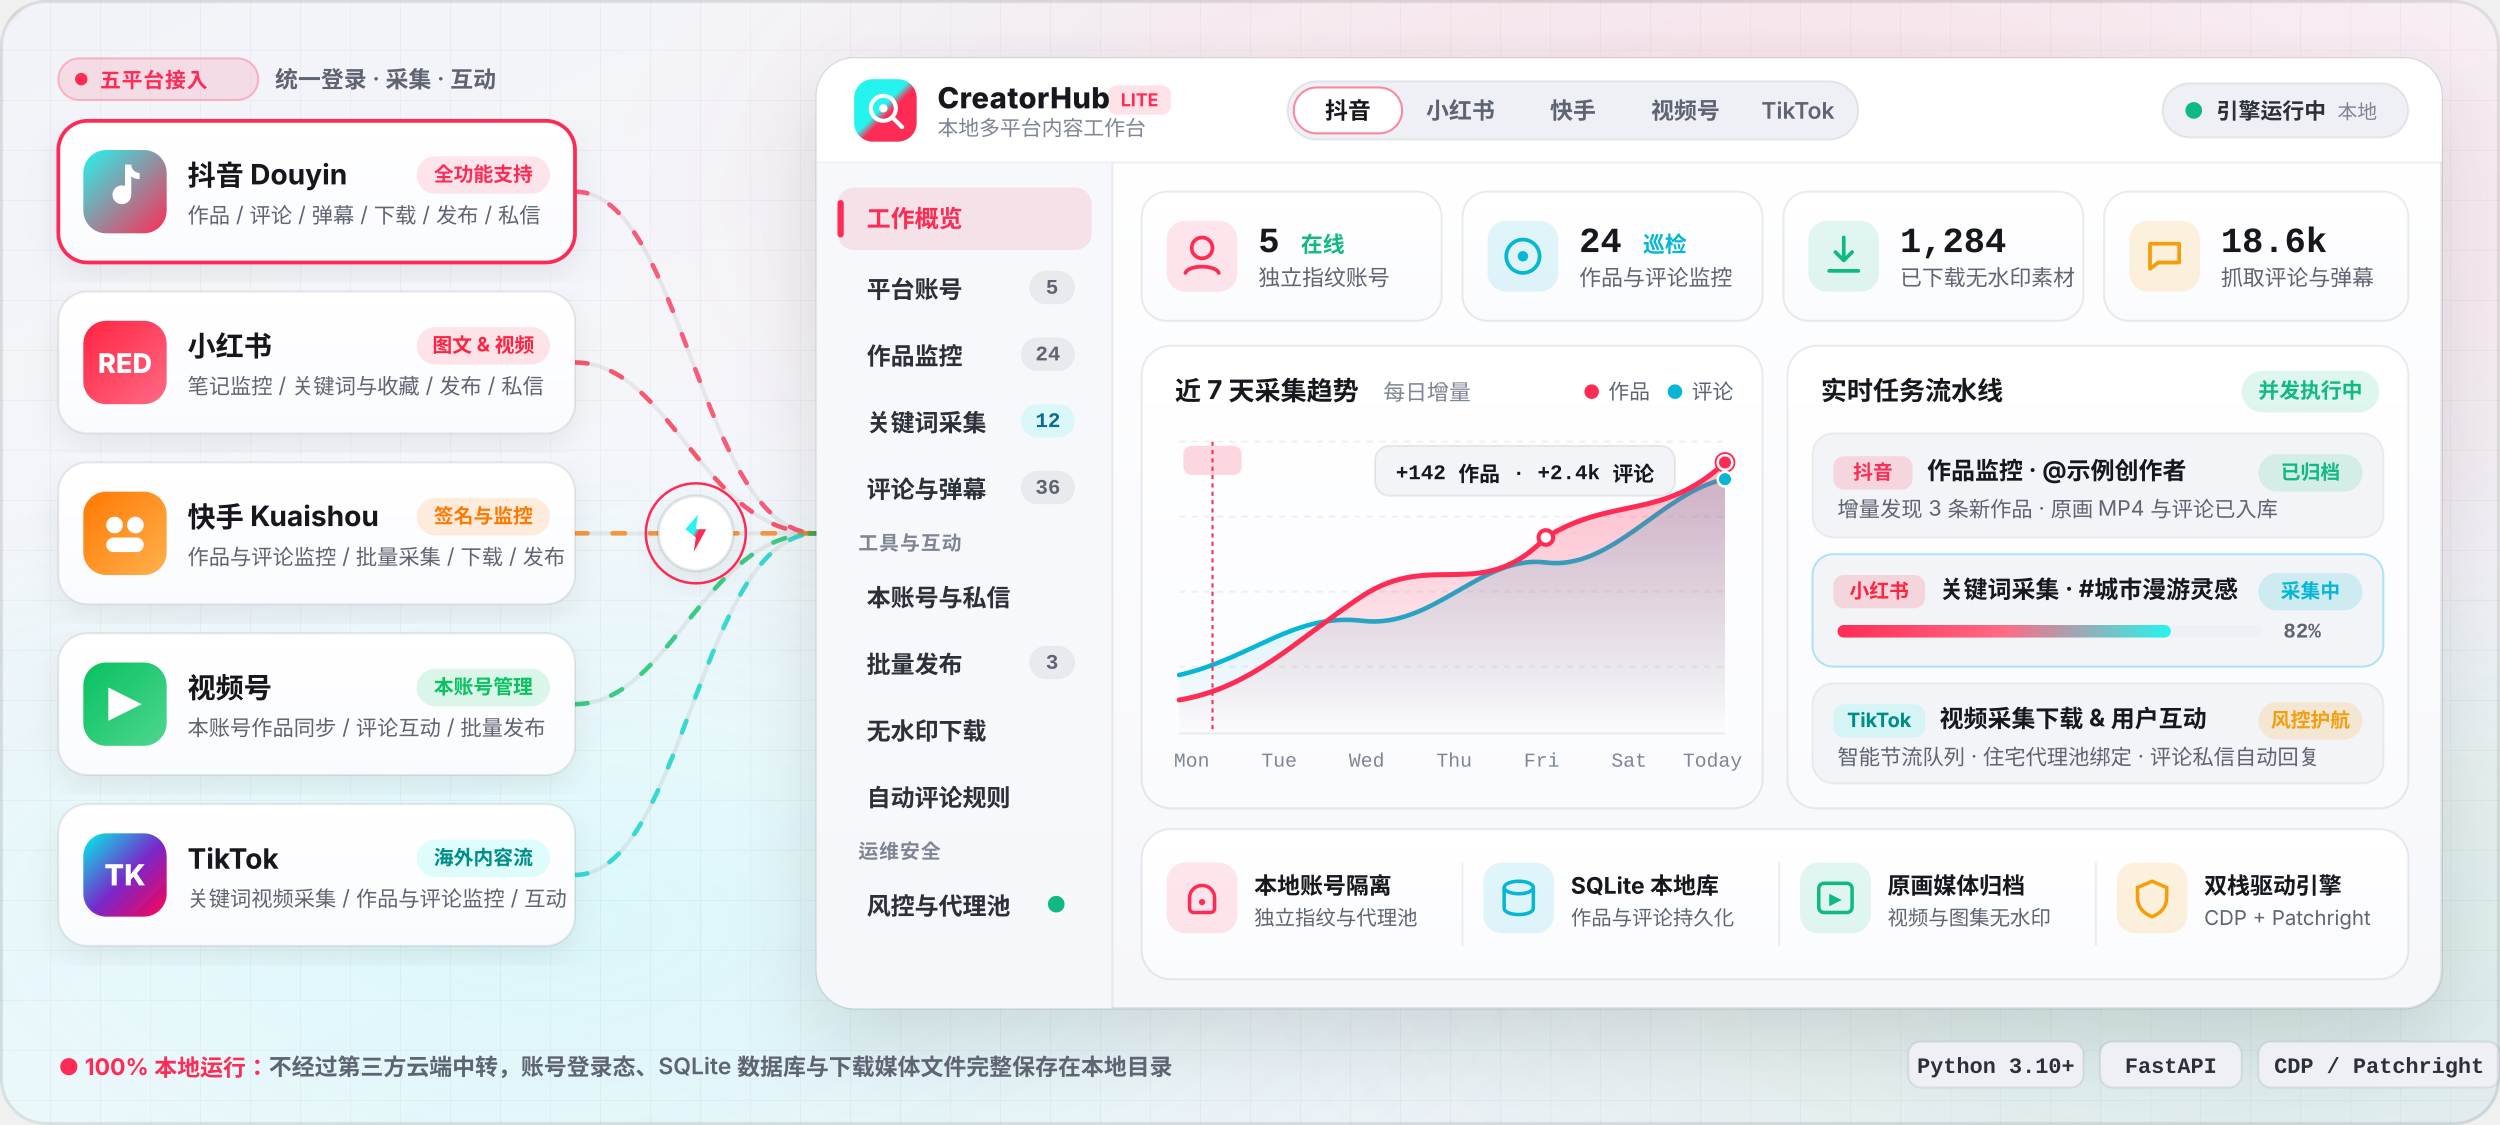
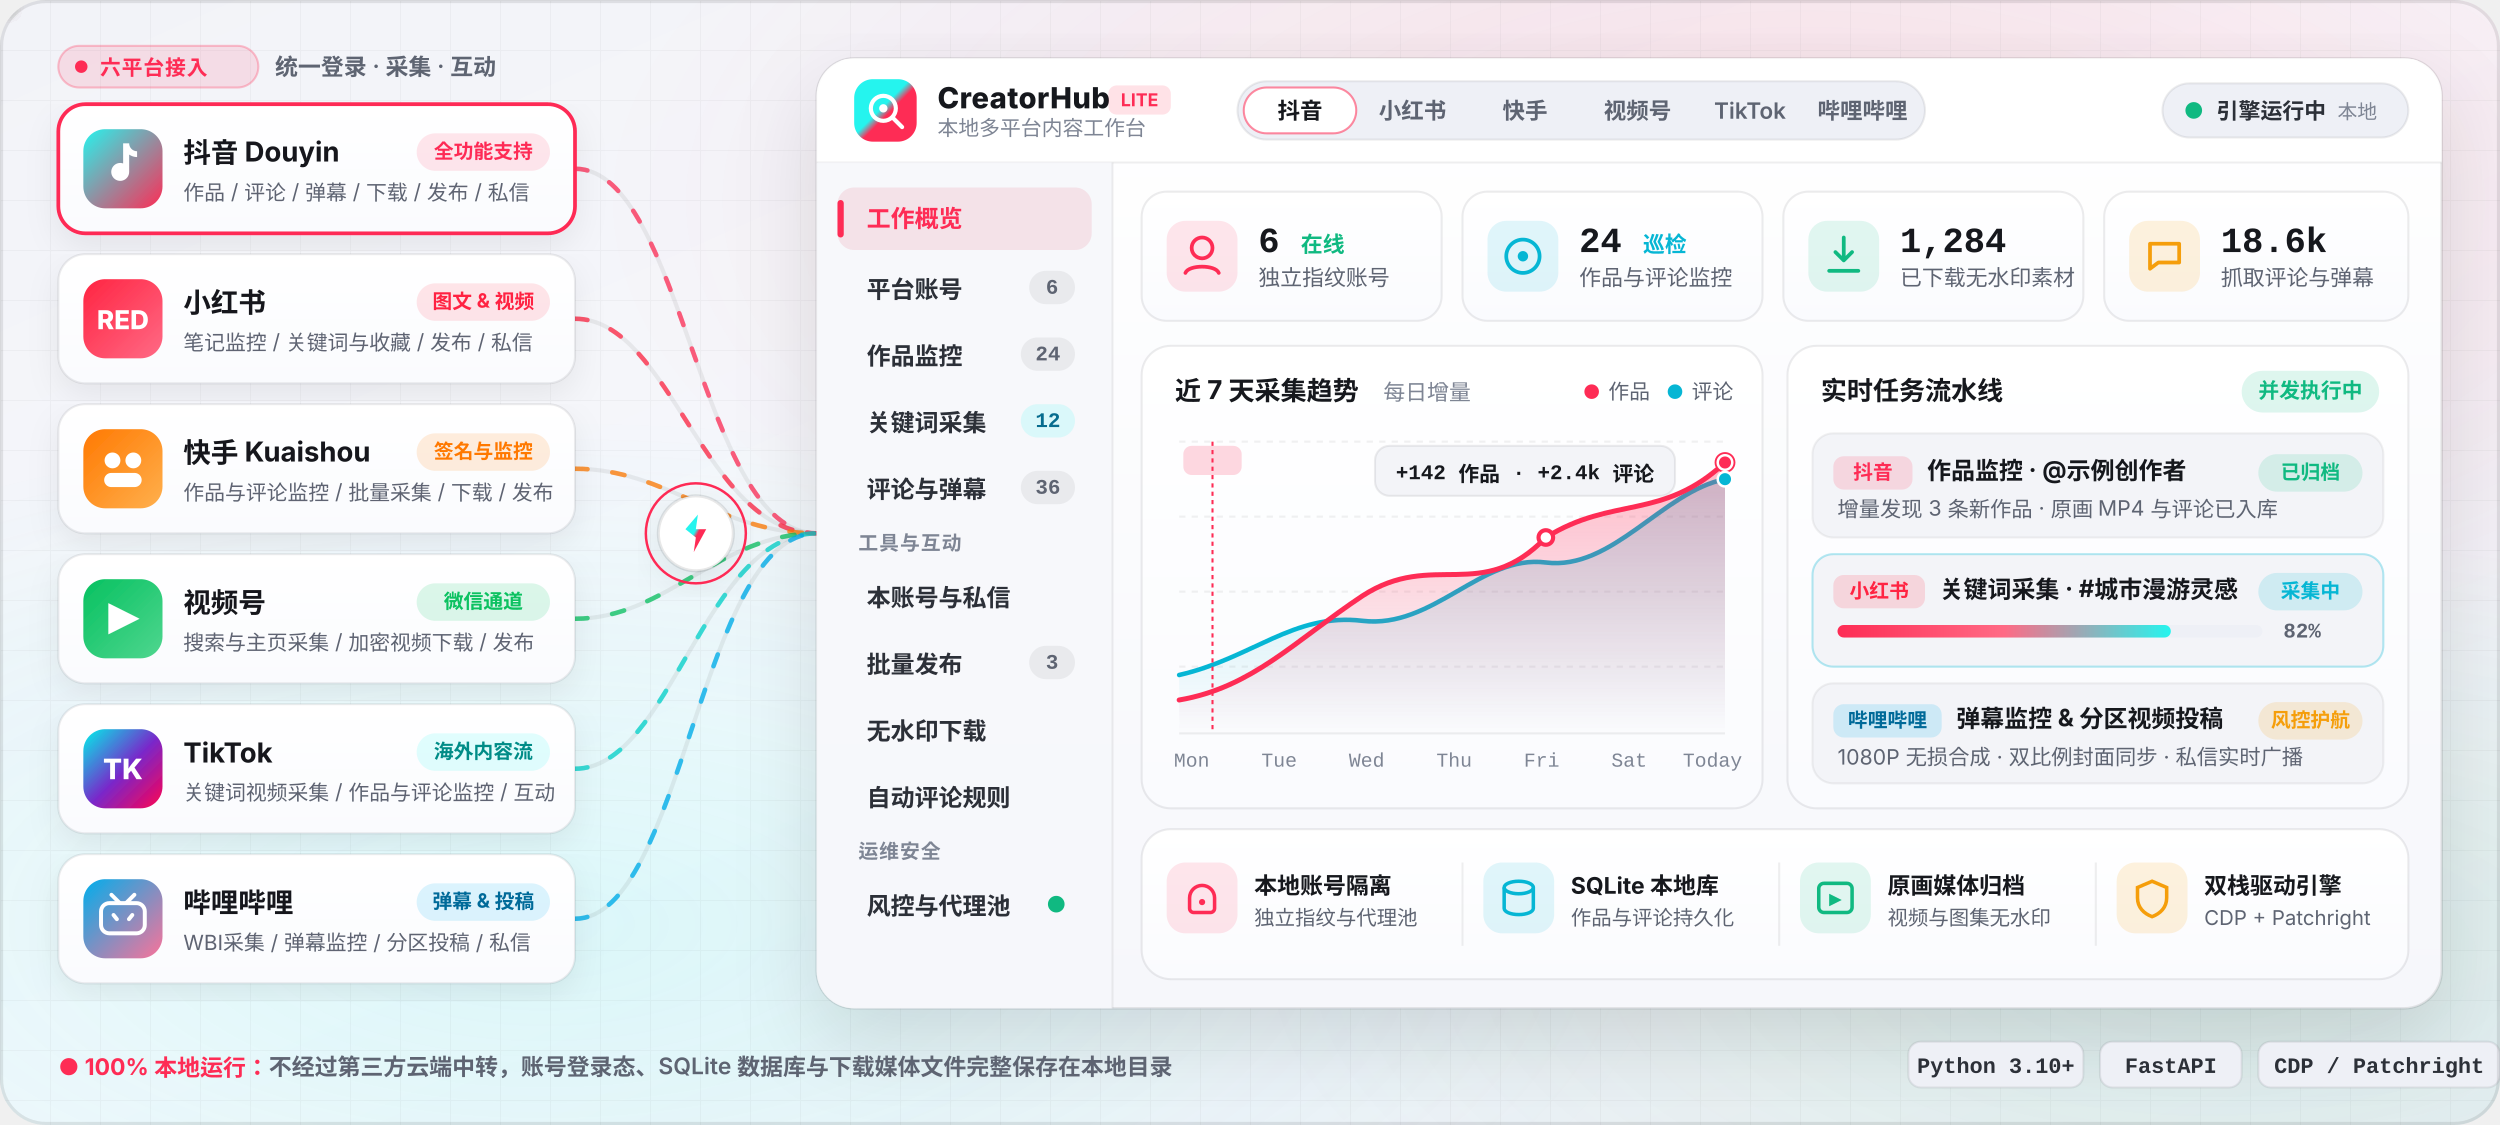
<svg xmlns="http://www.w3.org/2000/svg" viewBox="0 0 1200 540" width="1200" height="540" role="img" aria-labelledby="hero-title hero-desc">
  <defs>
    <linearGradient id="canvas-bg" x1="0" y1="0" x2="1" y2="1">
      <stop offset="0%" stop-color="#f2f3f8" />
      <stop offset="50%" stop-color="#f7f8fc" />
      <stop offset="100%" stop-color="#eceef5" />
    </linearGradient>
    <radialGradient id="glow-rose" cx="0.72" cy="0.18" r="0.48">
      <stop offset="0%" stop-color="#fe2c55" stop-opacity="0.13" />
      <stop offset="100%" stop-color="#fe2c55" stop-opacity="0" />
    </radialGradient>
    <radialGradient id="glow-cyan" cx="0.22" cy="0.82" r="0.45">
      <stop offset="0%" stop-color="#25f4ee" stop-opacity="0.13" />
      <stop offset="100%" stop-color="#25f4ee" stop-opacity="0" />
    </radialGradient>
    <radialGradient id="glow-emerald" cx="0.88" cy="0.85" r="0.38">
      <stop offset="0%" stop-color="#07c160" stop-opacity="0.09" />
      <stop offset="100%" stop-color="#07c160" stop-opacity="0" />
    </radialGradient>
    <linearGradient id="shell-grad" x1="0" y1="0" x2="0" y2="1">
      <stop offset="0%" stop-color="#ffffff" />
      <stop offset="100%" stop-color="#f6f7fb" />
    </linearGradient>
    <linearGradient id="card-grad" x1="0" y1="0" x2="0" y2="1">
      <stop offset="0%" stop-color="#ffffff" />
      <stop offset="100%" stop-color="#fafbfe" />
    </linearGradient>
    <linearGradient id="brand-mark-grad" x1="0" y1="0" x2="1" y2="1">
      <stop offset="0%" stop-color="#25f4ee" />
      <stop offset="45%" stop-color="#25f4ee" />
      <stop offset="55%" stop-color="#fe2c55" />
      <stop offset="100%" stop-color="#fe2c55" />
    </linearGradient>
    <linearGradient id="pf-dy" x1="0" y1="0" x2="1" y2="1">
      <stop offset="0%" stop-color="#25f4ee" />
      <stop offset="100%" stop-color="#fe2c55" />
    </linearGradient>
    <linearGradient id="pf-xhs" x1="0" y1="0" x2="1" y2="1">
      <stop offset="0%" stop-color="#ff2442" />
      <stop offset="100%" stop-color="#ff6a85" />
    </linearGradient>
    <linearGradient id="pf-ks" x1="0" y1="0" x2="1" y2="1">
      <stop offset="0%" stop-color="#ff7902" />
      <stop offset="100%" stop-color="#ffb04d" />
    </linearGradient>
    <linearGradient id="pf-sph" x1="0" y1="0" x2="1" y2="1">
      <stop offset="0%" stop-color="#07c160" />
      <stop offset="100%" stop-color="#4fd68f" />
    </linearGradient>
    <linearGradient id="pf-tk" x1="0" y1="0" x2="1" y2="1">
      <stop offset="0%" stop-color="#00f2ea" />
      <stop offset="52%" stop-color="#7928ca" />
      <stop offset="100%" stop-color="#ff0050" />
+     </linearGradient>
+     <linearGradient id="pf-bili" x1="0" y1="0" x2="1" y2="1">
+       <stop offset="0%" stop-color="#00aeec" />
+       <stop offset="100%" stop-color="#fb7299" />
    </linearGradient>
    <linearGradient id="chart-rose-fill" x1="0" y1="0" x2="0" y2="1">
      <stop offset="0%" stop-color="#fe2c55" stop-opacity="0.32" />
      <stop offset="100%" stop-color="#fe2c55" stop-opacity="0.0" />
    </linearGradient>
    <linearGradient id="chart-cyan-fill" x1="0" y1="0" x2="0" y2="1">
      <stop offset="0%" stop-color="#06b6d4" stop-opacity="0.26" />
      <stop offset="100%" stop-color="#06b6d4" stop-opacity="0.0" />
    </linearGradient>
    <linearGradient id="progress-grad" x1="0" y1="0" x2="1" y2="0">
      <stop offset="0%" stop-color="#fe2c55" />
      <stop offset="50%" stop-color="#ff6a85" />
      <stop offset="100%" stop-color="#25f4ee" />
    </linearGradient>
    <pattern id="bg-grid" width="24" height="24" patternUnits="userSpaceOnUse">
      <path d="M 24 0 L 0 0 0 24" fill="none" stroke="rgba(20,22,28,0.035)" stroke-width="1" />
    </pattern>
    <filter id="sh-shell" x="-8%" y="-8%" width="116%" height="120%">
      <feDropShadow dx="0" dy="16" stdDeviation="20" flood-color="#000000" flood-opacity="0.12" />
    </filter>
    <filter id="sh-card" x="-8%" y="-10%" width="116%" height="124%">
      <feDropShadow dx="0" dy="6" stdDeviation="8" flood-color="#000000" flood-opacity="0.07" />
    </filter>
    <filter id="orb-glow" x="-100%" y="-100%" width="300%" height="300%">
      <feGaussianBlur stdDeviation="3.5" result="blur" />
      <feMerge>
        <feMergeNode in="blur" />
        <feMergeNode in="SourceGraphic" />
      </feMerge>
    </filter>
    <clipPath id="canvas-clip">
      <rect width="1200" height="540" rx="22" />
    </clipPath>
    <clipPath id="shell-clip">
      <rect x="392" y="28" width="780" height="456" rx="18" />
    </clipPath>
-     <path id="stream-1" d="M 276 92 C 328 92, 336 256, 392 256" />
-     <path id="stream-2" d="M 276 174 C 322 174, 338 256, 392 256" />
-     <path id="stream-3" d="M 276 256 C 320 256, 345 256, 392 256" />
-     <path id="stream-4" d="M 276 338 C 322 338, 338 256, 392 256" />
-     <path id="stream-5" d="M 276 420 C 328 420, 336 256, 392 256" />
+     <path id="stream-1" d="M 276 81 C 328 81, 336 256, 392 256" />
+     <path id="stream-2" d="M 276 153 C 322 153, 338 256, 392 256" />
+     <path id="stream-3" d="M 276 225 C 320 225, 345 256, 392 256" />
+     <path id="stream-4" d="M 276 297 C 320 297, 345 256, 392 256" />
+     <path id="stream-5" d="M 276 369 C 322 369, 338 256, 392 256" />
+     <path id="stream-6" d="M 276 441 C 328 441, 336 256, 392 256" />
  </defs>
  <style>
    .font-ui {
      font-family: -apple-system, BlinkMacSystemFont, "Segoe UI", "PingFang SC", "Hiragino Sans GB", "Microsoft YaHei", sans-serif;
    }
    .font-mono {
      font-family: "JetBrains Mono", "SFMono-Regular", Consolas, "Liberation Mono", Menlo, monospace;
      font-variant-numeric: tabular-nums;
    }

    /* Flowing Data Streams */
    .stream-dash {
      stroke-dasharray: 6 12;
      animation: dash-flow 2.2s linear infinite;
    }
    .stream-dash.d2 { animation-duration: 2.5s; animation-delay: -0.4s; }
    .stream-dash.d3 { animation-duration: 2.0s; animation-delay: -0.9s; }
    .stream-dash.d4 { animation-duration: 2.6s; animation-delay: -1.3s; }
    .stream-dash.d5 { animation-duration: 2.3s; animation-delay: -1.7s; }
+     .stream-dash.d6 { animation-duration: 2.4s; animation-delay: -2.1s; }

    @keyframes dash-flow {
      from { stroke-dashoffset: 36; }
      to { stroke-dashoffset: 0; }
    }

    /* Live Engine Dot Pulse */
    .live-dot {
      transform-box: fill-box;
      transform-origin: center;
      animation: pulse-ring 2.2s cubic-bezier(0.2, 0.75, 0.25, 1) infinite;
    }
    @keyframes pulse-ring {
      0%, 100% { opacity: 1; transform: scale(1); }
      50% { opacity: 0.45; transform: scale(1.35); }
    }

-     /* 5-Platform Sequential Spotlight (10s cycle = 2s per platform) */
-     .pf-spot-1 { animation: pf-glow 10s infinite 0s; }
-     .pf-spot-2 { animation: pf-glow 10s infinite 2s; }
-     .pf-spot-3 { animation: pf-glow 10s infinite 4s; }
-     .pf-spot-4 { animation: pf-glow 10s infinite 6s; }
-     .pf-spot-5 { animation: pf-glow 10s infinite 8s; }
+     /* 6-Platform Sequential Spotlight (12s cycle = 2s per platform) */
+     .pf-spot-1 { animation: pf-glow 12s infinite 0s; }
+     .pf-spot-2 { animation: pf-glow 12s infinite 2s; }
+     .pf-spot-3 { animation: pf-glow 12s infinite 4s; }
+     .pf-spot-4 { animation: pf-glow 12s infinite 6s; }
+     .pf-spot-5 { animation: pf-glow 12s infinite 8s; }
+     .pf-spot-6 { animation: pf-glow 12s infinite 10s; }

    @keyframes pf-glow {
-       0%, 18% { opacity: 1; }
-       22%, 96% { opacity: 0; }
+       0%, 15% { opacity: 1; }
+       19%, 96% { opacity: 0; }
      100% { opacity: 1; }
    }

    /* Platform Switcher Sliding Pill inside Workbench Header */
    .pswitch-pill {
-       animation: slide-pswitch 10s cubic-bezier(0.22, 1, 0.36, 1) infinite;
+       animation: slide-pswitch 12s cubic-bezier(0.22, 1, 0.36, 1) infinite;
    }
    @keyframes slide-pswitch {
-       0%, 16%   { transform: translateX(0px); }
-       20%, 36%  { transform: translateX(54px); }
-       40%, 56%  { transform: translateX(108px); }
-       60%, 76%  { transform: translateX(162px); }
-       80%, 96%  { transform: translateX(216px); }
-       100%      { transform: translateX(0px); }
+       0%, 14%     { transform: translateX(0px); }
+       16.6%, 30.6% { transform: translateX(54px); }
+       33.3%, 47.3% { transform: translateX(108px); }
+       50.0%, 64.0% { transform: translateX(162px); }
+       66.6%, 80.6% { transform: translateX(216px); }
+       83.3%, 97.3% { transform: translateX(270px); }
+       100%        { transform: translateX(0px); }
    }

    /* Chart Scanline and Pulsing Node */
    .chart-scan {
      animation: scan-x 6s ease-in-out infinite alternate;
    }
    @keyframes scan-x {
      0%   { transform: translateX(0px); opacity: 0.35; }
      50%  { opacity: 0.85; }
      100% { transform: translateX(230px); opacity: 0.35; }
    }

    /* Task Progress Bar Animation */
    .task-prog {
      animation: prog-fill 4.5s ease-in-out infinite alternate;
    }
    @keyframes prog-fill {
      0%   { width: 110px; }
      100% { width: 196px; }
    }

    /* Gateway Core Pulse */
    .hub-ring {
      transform-box: fill-box;
      transform-origin: center;
      animation: hub-breathe 3s ease-in-out infinite;
    }
    @keyframes hub-breathe {
      0%, 100% { transform: scale(1); opacity: 0.45; }
      50% { transform: scale(1.18); opacity: 0.85; }
    }

    @media (prefers-reduced-motion: reduce) {
-       .stream-dash, .live-dot, .pf-spot-1, .pf-spot-2, .pf-spot-3, .pf-spot-4, .pf-spot-5,
+       .stream-dash, .live-dot, .pf-spot-1, .pf-spot-2, .pf-spot-3, .pf-spot-4, .pf-spot-5, .pf-spot-6,
      .pswitch-pill, .chart-scan, .task-prog, .hub-ring {
        animation: none !important;
      }
    }
  </style>
  <g clip-path="url(#canvas-clip)" class="font-ui">
    <rect width="1200" height="540" rx="22" fill="url(#canvas-bg)" />
    <rect width="1200" height="540" fill="url(#glow-rose)" />
    <rect width="1200" height="540" fill="url(#glow-cyan)" />
    <rect width="1200" height="540" fill="url(#glow-emerald)" />
    <rect width="1200" height="540" fill="url(#bg-grid)" />
-     <g transform="translate(28, 28)">
+     <g transform="translate(28, 22)">
      <rect x="0" y="0" width="96" height="20" rx="10" fill="rgba(254,44,85,0.12)" stroke="rgba(254,44,85,0.28)" stroke-width="1" />
      <circle cx="11" cy="10" r="3" fill="#fe2c55" />
-       <text x="20" y="14" fill="#fe2c55" font-size="10" font-weight="700" letter-spacing="0.4">五平台接入</text>
+       <text x="20" y="14" fill="#fe2c55" font-size="10" font-weight="700" letter-spacing="0.4">六平台接入</text>
      <text x="104" y="14" fill="#5e6472" font-size="11" font-weight="600">统一登录 · 采集 · 互动</text>
    </g>
    <g fill="none" stroke-linecap="round">
      <use href="#stream-1" stroke="rgba(20,22,28,0.07)" stroke-width="2" />
      <use href="#stream-2" stroke="rgba(20,22,28,0.07)" stroke-width="2" />
      <use href="#stream-3" stroke="rgba(20,22,28,0.07)" stroke-width="2" />
      <use href="#stream-4" stroke="rgba(20,22,28,0.07)" stroke-width="2" />
      <use href="#stream-5" stroke="rgba(20,22,28,0.07)" stroke-width="2" />
+       <use href="#stream-6" stroke="rgba(20,22,28,0.07)" stroke-width="2" />
      <use href="#stream-1" class="stream-dash" stroke="#fe2c55" stroke-width="2.2" stroke-opacity="0.75" />
      <use href="#stream-2" class="stream-dash d2" stroke="#ff2442" stroke-width="2.2" stroke-opacity="0.75" />
      <use href="#stream-3" class="stream-dash d3" stroke="#ff7902" stroke-width="2.2" stroke-opacity="0.75" />
      <use href="#stream-4" class="stream-dash d4" stroke="#07c160" stroke-width="2.2" stroke-opacity="0.75" />
      <use href="#stream-5" class="stream-dash d5" stroke="#00d2cb" stroke-width="2.2" stroke-opacity="0.75" />
+       <use href="#stream-6" class="stream-dash d6" stroke="#00aeec" stroke-width="2.2" stroke-opacity="0.78" />
      <circle r="3.8" fill="#fe2c55" filter="url(#orb-glow)">
-         <animateMotion dur="2.4s" repeatCount="indefinite" path="M 276 92 C 328 92, 336 256, 392 256" />
+         <animateMotion dur="2.4s" repeatCount="indefinite" path="M 276 81 C 328 81, 336 256, 392 256" />
      </circle>
      <circle r="3.8" fill="#ff2442" filter="url(#orb-glow)">
-         <animateMotion dur="2.7s" begin="-0.6s" repeatCount="indefinite" path="M 276 174 C 322 174, 338 256, 392 256" />
+         <animateMotion dur="2.7s" begin="-0.5s" repeatCount="indefinite" path="M 276 153 C 322 153, 338 256, 392 256" />
      </circle>
      <circle r="3.8" fill="#ff7902" filter="url(#orb-glow)">
-         <animateMotion dur="2.2s" begin="-1.1s" repeatCount="indefinite" path="M 276 256 C 320 256, 345 256, 392 256" />
+         <animateMotion dur="2.2s" begin="-1.0s" repeatCount="indefinite" path="M 276 225 C 320 225, 345 256, 392 256" />
      </circle>
      <circle r="3.8" fill="#07c160" filter="url(#orb-glow)">
-         <animateMotion dur="2.8s" begin="-1.6s" repeatCount="indefinite" path="M 276 338 C 322 338, 338 256, 392 256" />
+         <animateMotion dur="2.8s" begin="-1.5s" repeatCount="indefinite" path="M 276 297 C 320 297, 345 256, 392 256" />
      </circle>
      <circle r="3.8" fill="#25f4ee" filter="url(#orb-glow)">
-         <animateMotion dur="2.5s" begin="-2.0s" repeatCount="indefinite" path="M 276 420 C 328 420, 336 256, 392 256" />
+         <animateMotion dur="2.5s" begin="-1.9s" repeatCount="indefinite" path="M 276 369 C 322 369, 338 256, 392 256" />
+       </circle>
+       <circle r="3.8" fill="#00aeec" filter="url(#orb-glow)">
+         <animateMotion dur="2.6s" begin="-2.3s" repeatCount="indefinite" path="M 276 441 C 328 441, 336 256, 392 256" />
      </circle>
    </g>
    <g transform="translate(334, 256)" filter="url(#sh-card)">
      <circle r="24" fill="none" stroke="#fe2c55" stroke-width="1.2" class="hub-ring" />
      <circle r="18" fill="#ffffff" stroke="rgba(20,22,28,0.10)" stroke-width="1.5" />
      <path d="M-5 -2 L1 -9 L0 -2 L5 -2 L-1 9 L0 2 Z" fill="url(#brand-mark-grad)" />
    </g>
-     <g transform="translate(28, 58)" filter="url(#sh-card)">
-       <rect width="248" height="68" rx="14" fill="url(#card-grad)" stroke="rgba(20,22,28,0.08)" stroke-width="1" />
-       <rect width="248" height="68" rx="14" fill="none" stroke="#fe2c55" stroke-width="1.8" class="pf-spot-1" />
-       <rect x="12" y="14" width="40" height="40" rx="11" fill="url(#pf-dy)" />
-       <path d="M35 23v12.5a4.5 4.5 0 1 1-3-4.24V21h3a4 4 0 0 0 4 4v3a7 7 0 0 1-4-1.3Z" fill="#ffffff" />
-       <text x="62" y="31" fill="#16181d" font-size="13.5" font-weight="700">抖音 Douyin</text>
-       <rect x="172" y="17" width="64" height="18" rx="9" fill="rgba(254,44,85,0.12)" />
-       <text x="204" y="29" fill="#fe2c55" font-size="9.5" font-weight="700" text-anchor="middle">全功能支持</text>
-       <text x="62" y="49" fill="#5e6472" font-size="10.2">作品 / 评论 / 弹幕 / 下载 / 发布 / 私信</text>
-     </g>
-     <g transform="translate(28, 140)" filter="url(#sh-card)">
-       <rect width="248" height="68" rx="14" fill="url(#card-grad)" stroke="rgba(20,22,28,0.08)" stroke-width="1" />
-       <rect width="248" height="68" rx="14" fill="none" stroke="#ff2442" stroke-width="1.8" class="pf-spot-2" opacity="0" />
-       <rect x="12" y="14" width="40" height="40" rx="11" fill="url(#pf-xhs)" />
-       <text x="32" y="39" fill="#ffffff" font-size="13" font-weight="800" text-anchor="middle">RED</text>
-       <text x="62" y="31" fill="#16181d" font-size="13.5" font-weight="700">小红书</text>
-       <rect x="172" y="17" width="64" height="18" rx="9" fill="rgba(255,36,66,0.12)" />
-       <text x="204" y="29" fill="#ff2442" font-size="9.5" font-weight="700" text-anchor="middle">图文 &amp; 视频</text>
-       <text x="62" y="49" fill="#5e6472" font-size="10.2">笔记监控 / 关键词与收藏 / 发布 / 私信</text>
-     </g>
-     <g transform="translate(28, 222)" filter="url(#sh-card)">
-       <rect width="248" height="68" rx="14" fill="url(#card-grad)" stroke="rgba(20,22,28,0.08)" stroke-width="1" />
-       <rect width="248" height="68" rx="14" fill="none" stroke="#ff7902" stroke-width="1.8" class="pf-spot-3" opacity="0" />
-       <rect x="12" y="14" width="40" height="40" rx="11" fill="url(#pf-ks)" />
-       <circle cx="27" cy="30" r="4" fill="#ffffff" />
-       <circle cx="37" cy="30" r="4" fill="#ffffff" />
-       <rect x="23" y="36" width="18" height="7" rx="3.5" fill="#ffffff" />
-       <text x="62" y="31" fill="#16181d" font-size="13.5" font-weight="700">快手 Kuaishou</text>
-       <rect x="172" y="17" width="64" height="18" rx="9" fill="rgba(255,121,2,0.14)" />
-       <text x="204" y="29" fill="#ff7902" font-size="9.5" font-weight="700" text-anchor="middle">签名与监控</text>
-       <text x="62" y="49" fill="#5e6472" font-size="10.2">作品与评论监控 / 批量采集 / 下载 / 发布</text>
-     </g>
-     <g transform="translate(28, 304)" filter="url(#sh-card)">
-       <rect width="248" height="68" rx="14" fill="url(#card-grad)" stroke="rgba(20,22,28,0.08)" stroke-width="1" />
-       <rect width="248" height="68" rx="14" fill="none" stroke="#07c160" stroke-width="1.8" class="pf-spot-4" opacity="0" />
-       <rect x="12" y="14" width="40" height="40" rx="11" fill="url(#pf-sph)" />
-       <path d="M24 26l16 8-16 8V26z" fill="#ffffff" />
-       <text x="62" y="31" fill="#16181d" font-size="13.5" font-weight="700">视频号</text>
-       <rect x="172" y="17" width="64" height="18" rx="9" fill="rgba(7,193,96,0.14)" />
-       <text x="204" y="29" fill="#07c160" font-size="9.5" font-weight="700" text-anchor="middle">本账号管理</text>
-       <text x="62" y="49" fill="#5e6472" font-size="10.2">本账号作品同步 / 评论互动 / 批量发布</text>
-     </g>
-     <g transform="translate(28, 386)" filter="url(#sh-card)">
-       <rect width="248" height="68" rx="14" fill="url(#card-grad)" stroke="rgba(20,22,28,0.08)" stroke-width="1" />
-       <rect width="248" height="68" rx="14" fill="none" stroke="#00d2cb" stroke-width="1.8" class="pf-spot-5" opacity="0" />
-       <rect x="12" y="14" width="40" height="40" rx="11" fill="url(#pf-tk)" />
-       <text x="32" y="39" fill="#ffffff" font-size="14" font-weight="800" text-anchor="middle">TK</text>
-       <text x="62" y="31" fill="#16181d" font-size="13.5" font-weight="700">TikTok</text>
-       <rect x="172" y="17" width="64" height="18" rx="9" fill="rgba(37,244,238,0.14)" />
-       <text x="204" y="29" fill="#008c87" font-size="9.5" font-weight="700" text-anchor="middle">海外内容流</text>
-       <text x="62" y="49" fill="#5e6472" font-size="10.2">关键词视频采集 / 作品与评论监控 / 互动</text>
+     <g transform="translate(28, 50)" filter="url(#sh-card)">
+       <rect width="248" height="62" rx="13" fill="url(#card-grad)" stroke="rgba(20,22,28,0.08)" stroke-width="1" />
+       <rect width="248" height="62" rx="13" fill="none" stroke="#fe2c55" stroke-width="1.8" class="pf-spot-1" />
+       <rect x="12" y="12" width="38" height="38" rx="10.5" fill="url(#pf-dy)" />
+       <path d="M34 20.5v12a4.3 4.3 0 1 1-2.9-4.05V18.8h2.9a3.8 3.8 0 0 0 3.8 3.8v2.8a6.7 6.7 0 0 1-3.8-1.2Z" fill="#ffffff" />
+       <text x="60" y="28" fill="#16181d" font-size="13.2" font-weight="700">抖音 Douyin</text>
+       <rect x="172" y="14" width="64" height="18" rx="9" fill="rgba(254,44,85,0.12)" />
+       <text x="204" y="26" fill="#fe2c55" font-size="9.5" font-weight="700" text-anchor="middle">全功能支持</text>
+       <text x="60" y="46" fill="#5e6472" font-size="10">作品 / 评论 / 弹幕 / 下载 / 发布 / 私信</text>
+     </g>
+     <g transform="translate(28, 122)" filter="url(#sh-card)">
+       <rect width="248" height="62" rx="13" fill="url(#card-grad)" stroke="rgba(20,22,28,0.08)" stroke-width="1" />
+       <rect width="248" height="62" rx="13" fill="none" stroke="#ff2442" stroke-width="1.8" class="pf-spot-2" opacity="0" />
+       <rect x="12" y="12" width="38" height="38" rx="10.5" fill="url(#pf-xhs)" />
+       <text x="31" y="36" fill="#ffffff" font-size="12.5" font-weight="800" text-anchor="middle">RED</text>
+       <text x="60" y="28" fill="#16181d" font-size="13.2" font-weight="700">小红书</text>
+       <rect x="172" y="14" width="64" height="18" rx="9" fill="rgba(255,36,66,0.12)" />
+       <text x="204" y="26" fill="#ff2442" font-size="9.5" font-weight="700" text-anchor="middle">图文 &amp; 视频</text>
+       <text x="60" y="46" fill="#5e6472" font-size="10">笔记监控 / 关键词与收藏 / 发布 / 私信</text>
+     </g>
+     <g transform="translate(28, 194)" filter="url(#sh-card)">
+       <rect width="248" height="62" rx="13" fill="url(#card-grad)" stroke="rgba(20,22,28,0.08)" stroke-width="1" />
+       <rect width="248" height="62" rx="13" fill="none" stroke="#ff7902" stroke-width="1.8" class="pf-spot-3" opacity="0" />
+       <rect x="12" y="12" width="38" height="38" rx="10.5" fill="url(#pf-ks)" />
+       <circle cx="26" cy="27" r="3.8" fill="#ffffff" />
+       <circle cx="36" cy="27" r="3.8" fill="#ffffff" />
+       <rect x="22" y="33" width="18" height="6.8" rx="3.4" fill="#ffffff" />
+       <text x="60" y="28" fill="#16181d" font-size="13.2" font-weight="700">快手 Kuaishou</text>
+       <rect x="172" y="14" width="64" height="18" rx="9" fill="rgba(255,121,2,0.14)" />
+       <text x="204" y="26" fill="#ff7902" font-size="9.5" font-weight="700" text-anchor="middle">签名与监控</text>
+       <text x="60" y="46" fill="#5e6472" font-size="10">作品与评论监控 / 批量采集 / 下载 / 发布</text>
+     </g>
+     <g transform="translate(28, 266)" filter="url(#sh-card)">
+       <rect width="248" height="62" rx="13" fill="url(#card-grad)" stroke="rgba(20,22,28,0.08)" stroke-width="1" />
+       <rect width="248" height="62" rx="13" fill="none" stroke="#07c160" stroke-width="1.8" class="pf-spot-4" opacity="0" />
+       <rect x="12" y="12" width="38" height="38" rx="10.5" fill="url(#pf-sph)" />
+       <path d="M24 23.5l15 7.5-15 7.5v-15z" fill="#ffffff" />
+       <text x="60" y="28" fill="#16181d" font-size="13.2" font-weight="700">视频号</text>
+       <rect x="172" y="14" width="64" height="18" rx="9" fill="rgba(7,193,96,0.14)" />
+       <text x="204" y="26" fill="#07c160" font-size="9.5" font-weight="700" text-anchor="middle">微信通道</text>
+       <text x="60" y="46" fill="#5e6472" font-size="10">搜索与主页采集 / 加密视频下载 / 发布</text>
+     </g>
+     <g transform="translate(28, 338)" filter="url(#sh-card)">
+       <rect width="248" height="62" rx="13" fill="url(#card-grad)" stroke="rgba(20,22,28,0.08)" stroke-width="1" />
+       <rect width="248" height="62" rx="13" fill="none" stroke="#00d2cb" stroke-width="1.8" class="pf-spot-5" opacity="0" />
+       <rect x="12" y="12" width="38" height="38" rx="10.5" fill="url(#pf-tk)" />
+       <text x="31" y="36" fill="#ffffff" font-size="13.5" font-weight="800" text-anchor="middle">TK</text>
+       <text x="60" y="28" fill="#16181d" font-size="13.2" font-weight="700">TikTok</text>
+       <rect x="172" y="14" width="64" height="18" rx="9" fill="rgba(37,244,238,0.14)" />
+       <text x="204" y="26" fill="#008c87" font-size="9.5" font-weight="700" text-anchor="middle">海外内容流</text>
+       <text x="60" y="46" fill="#5e6472" font-size="10">关键词视频采集 / 作品与评论监控 / 互动</text>
+     </g>
+     <g transform="translate(28, 410)" filter="url(#sh-card)">
+       <rect width="248" height="62" rx="13" fill="url(#card-grad)" stroke="rgba(20,22,28,0.08)" stroke-width="1" />
+       <rect width="248" height="62" rx="13" fill="none" stroke="#00aeec" stroke-width="1.8" class="pf-spot-6" opacity="0" />
+       <rect x="12" y="12" width="38" height="38" rx="10.5" fill="url(#pf-bili)" />
+       <path d="M25.5 19.5l3.8 3.8M36.5 19.5l-3.8 3.8" fill="none" stroke="#ffffff" stroke-width="1.9" stroke-linecap="round" />
+       <rect x="20.5" y="23.5" width="21" height="14.5" rx="4" fill="none" stroke="#ffffff" stroke-width="1.9" />
+       <path d="M26.5 29.2l1.6 2M35.5 29.2l-1.6 2" fill="none" stroke="#ffffff" stroke-width="1.9" stroke-linecap="round" />
+       <text x="60" y="28" fill="#16181d" font-size="13.2" font-weight="700">哔哩哔哩</text>
+       <rect x="172" y="14" width="64" height="18" rx="9" fill="rgba(0,174,236,0.14)" />
+       <text x="204" y="26" fill="#006a99" font-size="9.5" font-weight="700" text-anchor="middle">弹幕 &amp; 投稿</text>
+       <text x="60" y="46" fill="#5e6472" font-size="10">WBI采集 / 弹幕监控 / 分区投稿 / 私信</text>
    </g>
    <g filter="url(#sh-shell)">
      <rect x="392" y="28" width="780" height="456" rx="18" fill="url(#shell-grad)" stroke="rgba(20,22,28,0.10)" stroke-width="1.2" />
    </g>
    <g clip-path="url(#shell-clip)">
      <line x1="392" y1="29" x2="1172" y2="29" stroke="rgba(255,255,255,0.95)" stroke-width="1" />
      <rect x="392" y="28" width="780" height="50" fill="rgba(255,255,255,0.90)" />
      <line x1="392" y1="78" x2="1172" y2="78" stroke="rgba(20,22,28,0.07)" stroke-width="1" />
      <g transform="translate(410, 38)">
        <rect width="30" height="30" rx="9" fill="url(#brand-mark-grad)" />
        <circle cx="14" cy="14" r="6" fill="none" stroke="#ffffff" stroke-width="2" />
        <circle cx="14" cy="14" r="2" fill="#ffffff" />
        <path d="M18.5 18.5 L23 23" stroke="#ffffff" stroke-width="2" stroke-linecap="round" />
        <text x="40" y="14" fill="#16181d" font-size="14" font-weight="800" letter-spacing="0.2">CreatorHub</text>
        <rect x="122" y="3" width="30" height="14" rx="4" fill="rgba(254,44,85,0.14)" />
        <text x="137" y="13" fill="#fe2c55" font-size="8.5" font-weight="700" text-anchor="middle">LITE</text>
        <text x="40" y="27" fill="#7e8594" font-size="10">本地多平台内容工作台</text>
      </g>
-       <g transform="translate(618, 39)">
-         <rect width="274" height="28" rx="14" fill="#eef0f6" stroke="rgba(20,22,28,0.08)" stroke-width="1" />
+       <g transform="translate(594, 39)">
+         <rect width="330" height="28" rx="14" fill="#eef0f6" stroke="rgba(20,22,28,0.08)" stroke-width="1" />
        <g class="pswitch-pill">
-           <rect x="3" y="3" width="52" height="22" rx="11" fill="#ffffff" stroke="#fe2c55" stroke-width="1" stroke-opacity="0.55" />
-         </g>
-         <text x="29" y="18" fill="#16181d" font-size="11" font-weight="700" text-anchor="middle">抖音</text>
-         <text x="83" y="18" fill="#5e6472" font-size="11" font-weight="600" text-anchor="middle">小红书</text>
-         <text x="137" y="18" fill="#5e6472" font-size="11" font-weight="600" text-anchor="middle">快手</text>
-         <text x="191" y="18" fill="#5e6472" font-size="11" font-weight="600" text-anchor="middle">视频号</text>
-         <text x="245" y="18" fill="#5e6472" font-size="11" font-weight="600" text-anchor="middle">TikTok</text>
+           <rect x="3" y="3" width="54" height="22" rx="11" fill="#ffffff" stroke="#fe2c55" stroke-width="1" stroke-opacity="0.55" />
+         </g>
+         <text x="30" y="18" fill="#16181d" font-size="10.8" font-weight="700" text-anchor="middle">抖音</text>
+         <text x="84" y="18" fill="#5e6472" font-size="10.8" font-weight="600" text-anchor="middle">小红书</text>
+         <text x="138" y="18" fill="#5e6472" font-size="10.8" font-weight="600" text-anchor="middle">快手</text>
+         <text x="192" y="18" fill="#5e6472" font-size="10.8" font-weight="600" text-anchor="middle">视频号</text>
+         <text x="246" y="18" fill="#5e6472" font-size="10.8" font-weight="600" text-anchor="middle">TikTok</text>
+         <text x="300" y="18" fill="#5e6472" font-size="10.8" font-weight="600" text-anchor="middle">哔哩哔哩</text>
      </g>
      <g transform="translate(1038, 40)">
        <rect width="118" height="26" rx="13" fill="#eef0f6" stroke="rgba(20,22,28,0.08)" stroke-width="1" />
        <circle cx="15" cy="13" r="4" fill="#10b981" class="live-dot" />
        <circle cx="15" cy="13" r="3.5" fill="#10b981" />
        <text x="26" y="17" fill="#2c3038" font-size="10.5" font-weight="600">引擎运行中</text>
        <text x="84" y="17" fill="#7e8594" font-size="9.5" class="font-mono">本地</text>
      </g>
      <rect x="392" y="78" width="142" height="406" fill="rgba(246,247,251,0.92)" />
      <line x1="534" y1="78" x2="534" y2="484" stroke="rgba(20,22,28,0.07)" stroke-width="1" />
      <g transform="translate(402, 90)" font-size="11.5" font-weight="600">
        <rect x="0" y="0" width="122" height="30" rx="8" fill="rgba(217,28,69,0.10)" />
        <rect x="0" y="6" width="3" height="18" rx="1.5" fill="#fe2c55" />
        <text x="14" y="19" fill="#fe2c55" font-weight="700">工作概览</text>
        <g transform="translate(0, 34)">
          <text x="14" y="19" fill="#2c3038">平台账号</text>
          <rect x="92" y="6" width="22" height="16" rx="8" fill="rgba(20,22,28,0.06)" />
-           <text x="103" y="17" fill="#5e6472" font-size="10" text-anchor="middle" class="font-mono">5</text>
+           <text x="103" y="17" fill="#5e6472" font-size="10" text-anchor="middle" class="font-mono">6</text>
        </g>
        <g transform="translate(0, 66)">
          <text x="14" y="19" fill="#2c3038">作品监控</text>
          <rect x="88" y="6" width="26" height="16" rx="8" fill="rgba(20,22,28,0.06)" />
          <text x="101" y="17" fill="#5e6472" font-size="10" text-anchor="middle" class="font-mono">24</text>
        </g>
        <g transform="translate(0, 98)">
          <text x="14" y="19" fill="#2c3038">关键词采集</text>
          <rect x="88" y="6" width="26" height="16" rx="8" fill="rgba(37,244,238,0.14)" />
          <text x="101" y="17" fill="#076c8e" font-size="10" text-anchor="middle" class="font-mono">12</text>
        </g>
        <g transform="translate(0, 130)">
          <text x="14" y="19" fill="#2c3038">评论与弹幕</text>
          <rect x="88" y="6" width="26" height="16" rx="8" fill="rgba(20,22,28,0.06)" />
          <text x="101" y="17" fill="#5e6472" font-size="10" text-anchor="middle" class="font-mono">36</text>
        </g>
        <text x="10" y="174" fill="#7e8594" font-size="9.5" font-weight="700" letter-spacing="0.5">工具与互动</text>
        <g transform="translate(0, 182)">
          <text x="14" y="19" fill="#2c3038">本账号与私信</text>
        </g>
        <g transform="translate(0, 214)">
          <text x="14" y="19" fill="#2c3038">批量发布</text>
          <rect x="92" y="6" width="22" height="16" rx="8" fill="rgba(20,22,28,0.06)" />
          <text x="103" y="17" fill="#5e6472" font-size="10" text-anchor="middle" class="font-mono">3</text>
        </g>
        <g transform="translate(0, 246)">
          <text x="14" y="19" fill="#2c3038">无水印下载</text>
        </g>
        <g transform="translate(0, 278)">
          <text x="14" y="19" fill="#2c3038">自动评论规则</text>
        </g>
        <text x="10" y="322" fill="#7e8594" font-size="9.5" font-weight="700" letter-spacing="0.5">运维安全</text>
        <g transform="translate(0, 330)">
          <text x="14" y="19" fill="#2c3038">风控与代理池</text>
          <circle cx="105" cy="14" r="4" fill="#10b981" />
        </g>
      </g>
      <g transform="translate(548, 92)">
        <g transform="translate(0, 0)">
          <rect width="144" height="62" rx="12" fill="url(#card-grad)" stroke="rgba(20,22,28,0.08)" stroke-width="1" />
          <rect x="12" y="14" width="34" height="34" rx="9" fill="rgba(254,44,85,0.12)" />
          <circle cx="29" cy="27" r="5" fill="none" stroke="#fe2c55" stroke-width="1.8" />
          <path d="M21 39c1.5-4 14.5-4 16 0" fill="none" stroke="#fe2c55" stroke-width="1.8" stroke-linecap="round" />
-           <text x="56" y="29" fill="#16181d" font-size="17" font-weight="800" class="font-mono">5 <tspan font-size="10.5" font-weight="600" fill="#10b981">在线</tspan>
+           <text x="56" y="29" fill="#16181d" font-size="17" font-weight="800" class="font-mono">6 <tspan font-size="10.5" font-weight="600" fill="#10b981">在线</tspan>
          </text>
          <text x="56" y="45" fill="#5e6472" font-size="10.5">独立指纹账号</text>
        </g>
        <g transform="translate(154, 0)">
          <rect width="144" height="62" rx="12" fill="url(#card-grad)" stroke="rgba(20,22,28,0.08)" stroke-width="1" />
          <rect x="12" y="14" width="34" height="34" rx="9" fill="rgba(6,182,212,0.12)" />
          <circle cx="29" cy="31" r="8" fill="none" stroke="#06b6d4" stroke-width="1.8" />
          <circle cx="29" cy="31" r="2.5" fill="#06b6d4" />
          <text x="56" y="29" fill="#16181d" font-size="17" font-weight="800" class="font-mono">24 <tspan font-size="10.5" font-weight="600" fill="#06b6d4">巡检</tspan>
          </text>
          <text x="56" y="45" fill="#5e6472" font-size="10.5">作品与评论监控</text>
        </g>
        <g transform="translate(308, 0)">
          <rect width="144" height="62" rx="12" fill="url(#card-grad)" stroke="rgba(20,22,28,0.08)" stroke-width="1" />
          <rect x="12" y="14" width="34" height="34" rx="9" fill="rgba(16,185,129,0.12)" />
          <path d="M29 22v11m0 0l-4-4m4 4l4-4M22 38h14" fill="none" stroke="#10b981" stroke-width="1.8" stroke-linecap="round" stroke-linejoin="round" />
          <text x="56" y="29" fill="#16181d" font-size="17" font-weight="800" class="font-mono">1,284</text>
          <text x="56" y="45" fill="#5e6472" font-size="10.5">已下载无水印素材</text>
        </g>
        <g transform="translate(462, 0)">
          <rect width="146" height="62" rx="12" fill="url(#card-grad)" stroke="rgba(20,22,28,0.08)" stroke-width="1" />
          <rect x="12" y="14" width="34" height="34" rx="9" fill="rgba(245,158,11,0.14)" />
          <path d="M22 25h14v9H26l-4 3v-12z" fill="none" stroke="#f59e0b" stroke-width="1.8" stroke-linejoin="round" />
          <text x="56" y="29" fill="#16181d" font-size="17" font-weight="800" class="font-mono">18.6k</text>
          <text x="56" y="45" fill="#5e6472" font-size="10.5">抓取评论与弹幕</text>
        </g>
      </g>
      <g transform="translate(548, 166)">
        <rect width="298" height="222" rx="14" fill="url(#card-grad)" stroke="rgba(20,22,28,0.08)" stroke-width="1" />
        <text x="16" y="26" fill="#16181d" font-size="12.5" font-weight="700">近 7 天采集趋势</text>
        <text x="116" y="26" fill="#7e8594" font-size="10.5">每日增量</text>
        <circle cx="216" cy="22" r="3.5" fill="#fe2c55" />
        <text x="224" y="25.5" fill="#5e6472" font-size="10">作品</text>
        <circle cx="256" cy="22" r="3.5" fill="#06b6d4" />
        <text x="264" y="25.5" fill="#5e6472" font-size="10">评论</text>
        <g transform="translate(18, 46)">
          <line x1="0" y1="0" x2="262" y2="0" stroke="rgba(20,22,28,0.06)" stroke-dasharray="3 3" />
          <line x1="0" y1="36" x2="262" y2="36" stroke="rgba(20,22,28,0.06)" stroke-dasharray="3 3" />
          <line x1="0" y1="72" x2="262" y2="72" stroke="rgba(20,22,28,0.06)" stroke-dasharray="3 3" />
          <line x1="0" y1="108" x2="262" y2="108" stroke="rgba(20,22,28,0.06)" stroke-dasharray="3 3" />
          <line x1="0" y1="140" x2="262" y2="140" stroke="rgba(20,22,28,0.07)" />
          <path d="M 0 112 C 35 104, 55 82, 88 86 C 122 90, 145 54, 176 58 C 208 62, 232 24, 262 18 L 262 140 L 0 140 Z" fill="url(#chart-cyan-fill)" />
          <path d="M 0 112 C 35 104, 55 82, 88 86 C 122 90, 145 54, 176 58 C 208 62, 232 24, 262 18" fill="none" stroke="#06b6d4" stroke-width="2.2" stroke-linecap="round" />
          <path d="M 0 124 C 35 118, 55 96, 88 74 C 122 52, 145 78, 176 46 C 208 26, 232 38, 262 10 L 262 140 L 0 140 Z" fill="url(#chart-rose-fill)" />
          <path d="M 0 124 C 35 118, 55 96, 88 74 C 122 52, 145 78, 176 46 C 208 26, 232 38, 262 10" fill="none" stroke="#fe2c55" stroke-width="2.4" stroke-linecap="round" />
          <g class="chart-scan">
            <line x1="16" y1="0" x2="16" y2="140" stroke="#fe2c55" stroke-width="1" stroke-dasharray="2 2" />
            <rect x="2" y="2" width="28" height="14" rx="4" fill="rgba(254,44,85,0.18)" />
          </g>
          <circle cx="176" cy="46" r="3.5" fill="#ffffff" stroke="#fe2c55" stroke-width="2" />
          <circle cx="262" cy="10" r="5" fill="#fe2c55" class="live-dot" />
          <circle cx="262" cy="10" r="3.5" fill="#fe2c55" stroke="#ffffff" stroke-width="1.2" />
          <circle cx="262" cy="18" r="3.5" fill="#06b6d4" stroke="#ffffff" stroke-width="1.2" />
          <rect x="94" y="2" width="144" height="24" rx="7" fill="#f3f4f8" stroke="rgba(20,22,28,0.08)" stroke-width="1" />
          <text x="166" y="18" fill="#16181d" font-size="10" font-weight="700" text-anchor="middle" class="font-mono">+142 作品 · +2.4k 评论</text>
          <g fill="#7e8594" font-size="9.5" class="font-mono" text-anchor="middle">
            <text x="6" y="156">Mon</text>
            <text x="48" y="156">Tue</text>
            <text x="90" y="156">Wed</text>
            <text x="132" y="156">Thu</text>
            <text x="174" y="156">Fri</text>
            <text x="216" y="156">Sat</text>
            <text x="256" y="156">Today</text>
          </g>
        </g>
      </g>
      <g transform="translate(858, 166)">
        <rect width="298" height="222" rx="14" fill="url(#card-grad)" stroke="rgba(20,22,28,0.08)" stroke-width="1" />
        <text x="16" y="26" fill="#16181d" font-size="12.5" font-weight="700">实时任务流水线</text>
        <rect x="218" y="12" width="66" height="20" rx="10" fill="rgba(16,185,129,0.14)" />
        <text x="251" y="25" fill="#10b981" font-size="10" font-weight="700" text-anchor="middle">并发执行中</text>
        <g transform="translate(12, 42)">
          <rect width="274" height="50" rx="10" fill="#f3f4f8" stroke="rgba(20,22,28,0.06)" stroke-width="1" />
          <rect x="10" y="11" width="38" height="16" rx="5" fill="rgba(254,44,85,0.15)" />
          <text x="29" y="22" fill="#fe2c55" font-size="9.5" font-weight="700" text-anchor="middle">抖音</text>
          <text x="55" y="22" fill="#16181d" font-size="11.5" font-weight="700">作品监控 · @示例创作者</text>
          <rect x="214" y="10" width="50" height="18" rx="9" fill="rgba(16,185,129,0.14)" />
          <text x="239" y="22" fill="#10b981" font-size="9.5" font-weight="700" text-anchor="middle">已归档</text>
          <text x="12" y="40" fill="#5e6472" font-size="10.2">增量发现 3 条新作品 · 原画 MP4 与评论已入库</text>
        </g>
        <g transform="translate(12, 100)">
          <rect width="274" height="54" rx="10" fill="#f3f4f8" stroke="rgba(6,182,212,0.30)" stroke-width="1" />
          <rect x="10" y="10" width="44" height="16" rx="5" fill="rgba(255,36,66,0.15)" />
          <text x="32" y="21" fill="#ff2442" font-size="9.5" font-weight="700" text-anchor="middle">小红书</text>
          <text x="61" y="21" fill="#16181d" font-size="11.5" font-weight="700">关键词采集 · #城市漫游灵感</text>
          <rect x="214" y="9" width="50" height="18" rx="9" fill="rgba(6,182,212,0.15)" />
          <text x="239" y="21" fill="#06b6d4" font-size="9.5" font-weight="700" text-anchor="middle">采集中</text>
          <rect x="12" y="34" width="204" height="6" rx="3" fill="#eef0f6" />
          <rect x="12" y="34" width="160" height="6" rx="3" fill="url(#progress-grad)" class="task-prog" />
          <text x="226" y="40" fill="#5e6472" font-size="10" font-weight="700" class="font-mono">82%</text>
        </g>
        <g transform="translate(12, 162)">
          <rect width="274" height="48" rx="10" fill="#f3f4f8" stroke="rgba(20,22,28,0.06)" stroke-width="1" />
-           <rect x="10" y="10" width="44" height="16" rx="5" fill="rgba(37,244,238,0.15)" />
-           <text x="32" y="21" fill="#008c87" font-size="9.5" font-weight="700" text-anchor="middle">TikTok</text>
-           <text x="61" y="21" fill="#16181d" font-size="11.5" font-weight="700">视频采集下载 &amp; 用户互动</text>
+           <rect x="10" y="10" width="52" height="16" rx="5" fill="rgba(0,174,236,0.16)" />
+           <text x="36" y="21" fill="#006a99" font-size="9.5" font-weight="700" text-anchor="middle">哔哩哔哩</text>
+           <text x="69" y="21" fill="#16181d" font-size="11.5" font-weight="700">弹幕监控 &amp; 分区视频投稿</text>
          <rect x="214" y="9" width="50" height="18" rx="9" fill="rgba(245,158,11,0.15)" />
          <text x="239" y="21" fill="#f59e0b" font-size="9.5" font-weight="700" text-anchor="middle">风控护航</text>
-           <text x="12" y="39" fill="#5e6472" font-size="10.2">智能节流队列 · 住宅代理池绑定 · 评论私信自动回复</text>
+           <text x="12" y="39" fill="#5e6472" font-size="10.2">1080P 无损合成 · 双比例封面同步 · 私信实时广播</text>
        </g>
      </g>
      <g transform="translate(548, 398)">
        <rect width="608" height="72" rx="14" fill="url(#card-grad)" stroke="rgba(20,22,28,0.08)" stroke-width="1" />
        <g transform="translate(12, 16)">
          <rect width="34" height="34" rx="9" fill="rgba(254,44,85,0.12)" />
          <path d="M11 17a6 6 0 0 1 12 0v5a2 2 0 0 1-2 2H13a2 2 0 0 1-2-2v-5z" fill="none" stroke="#fe2c55" stroke-width="1.7" />
          <circle cx="17" cy="19" r="1.5" fill="#fe2c55" />
          <text x="42" y="15" fill="#16181d" font-size="11" font-weight="700">本地账号隔离</text>
          <text x="42" y="30" fill="#5e6472" font-size="9.8">独立指纹与代理池</text>
        </g>
        <line x1="154" y1="16" x2="154" y2="56" stroke="rgba(20,22,28,0.07)" />
        <g transform="translate(164, 16)">
          <rect width="34" height="34" rx="9" fill="rgba(6,182,212,0.12)" />
          <ellipse cx="17" cy="12" rx="7" ry="3" fill="none" stroke="#06b6d4" stroke-width="1.7" />
          <path d="M10 12v10c0 1.7 3.1 3 7 3s7-1.3 7-3V12" fill="none" stroke="#06b6d4" stroke-width="1.7" />
          <text x="42" y="15" fill="#16181d" font-size="11" font-weight="700">SQLite 本地库</text>
          <text x="42" y="30" fill="#5e6472" font-size="9.8">作品与评论持久化</text>
        </g>
        <line x1="306" y1="16" x2="306" y2="56" stroke="rgba(20,22,28,0.07)" />
        <g transform="translate(316, 16)">
          <rect width="34" height="34" rx="9" fill="rgba(16,185,129,0.12)" />
          <rect x="9" y="10" width="16" height="14" rx="2.5" fill="none" stroke="#10b981" stroke-width="1.7" />
          <path d="M14 15l6 3-6 3v-6z" fill="#10b981" />
          <text x="42" y="15" fill="#16181d" font-size="11" font-weight="700">原画媒体归档</text>
          <text x="42" y="30" fill="#5e6472" font-size="9.8">视频与图集无水印</text>
        </g>
        <line x1="458" y1="16" x2="458" y2="56" stroke="rgba(20,22,28,0.07)" />
        <g transform="translate(468, 16)">
          <rect width="34" height="34" rx="9" fill="rgba(245,158,11,0.14)" />
          <path d="M17 9l7 3v5c0 4.5-3 7.5-7 9-4-1.5-7-4.5-7-9v-5l7-3z" fill="none" stroke="#f59e0b" stroke-width="1.7" />
          <text x="42" y="15" fill="#16181d" font-size="11" font-weight="700">双栈驱动引擎</text>
          <text x="42" y="30" fill="#5e6472" font-size="9.8">CDP + Patchright</text>
        </g>
      </g>
    </g>
    <g transform="translate(28, 500)">
      <text x="0" y="16" fill="#5e6472" font-size="11" font-weight="600">
        <tspan fill="#fe2c55" font-weight="700">● 100% 本地运行：</tspan>不经过第三方云端中转，账号登录态、SQLite 数据库与下载媒体文件完整保存在本地目录
      </text>
      <g transform="translate(888, 0)" font-size="10.5" font-weight="600" class="font-mono">
        <rect x="0" y="0" width="84" height="22" rx="6" fill="#eef0f6" stroke="rgba(20,22,28,0.08)" />
        <text x="42" y="15" fill="#2c3038" text-anchor="middle">Python 3.10+</text>
        <rect x="92" y="0" width="68" height="22" rx="6" fill="#eef0f6" stroke="rgba(20,22,28,0.08)" />
        <text x="126" y="15" fill="#2c3038" text-anchor="middle">FastAPI</text>
        <rect x="168" y="0" width="116" height="22" rx="6" fill="#eef0f6" stroke="rgba(20,22,28,0.08)" />
        <text x="226" y="15" fill="#2c3038" text-anchor="middle">CDP / Patchright</text>
      </g>
    </g>
  </g>
  <rect x="0.75" y="0.75" width="1198.5" height="538.5" rx="21.25" fill="none" stroke="rgba(20,22,28,0.10)" stroke-width="1.5" />
</svg>
